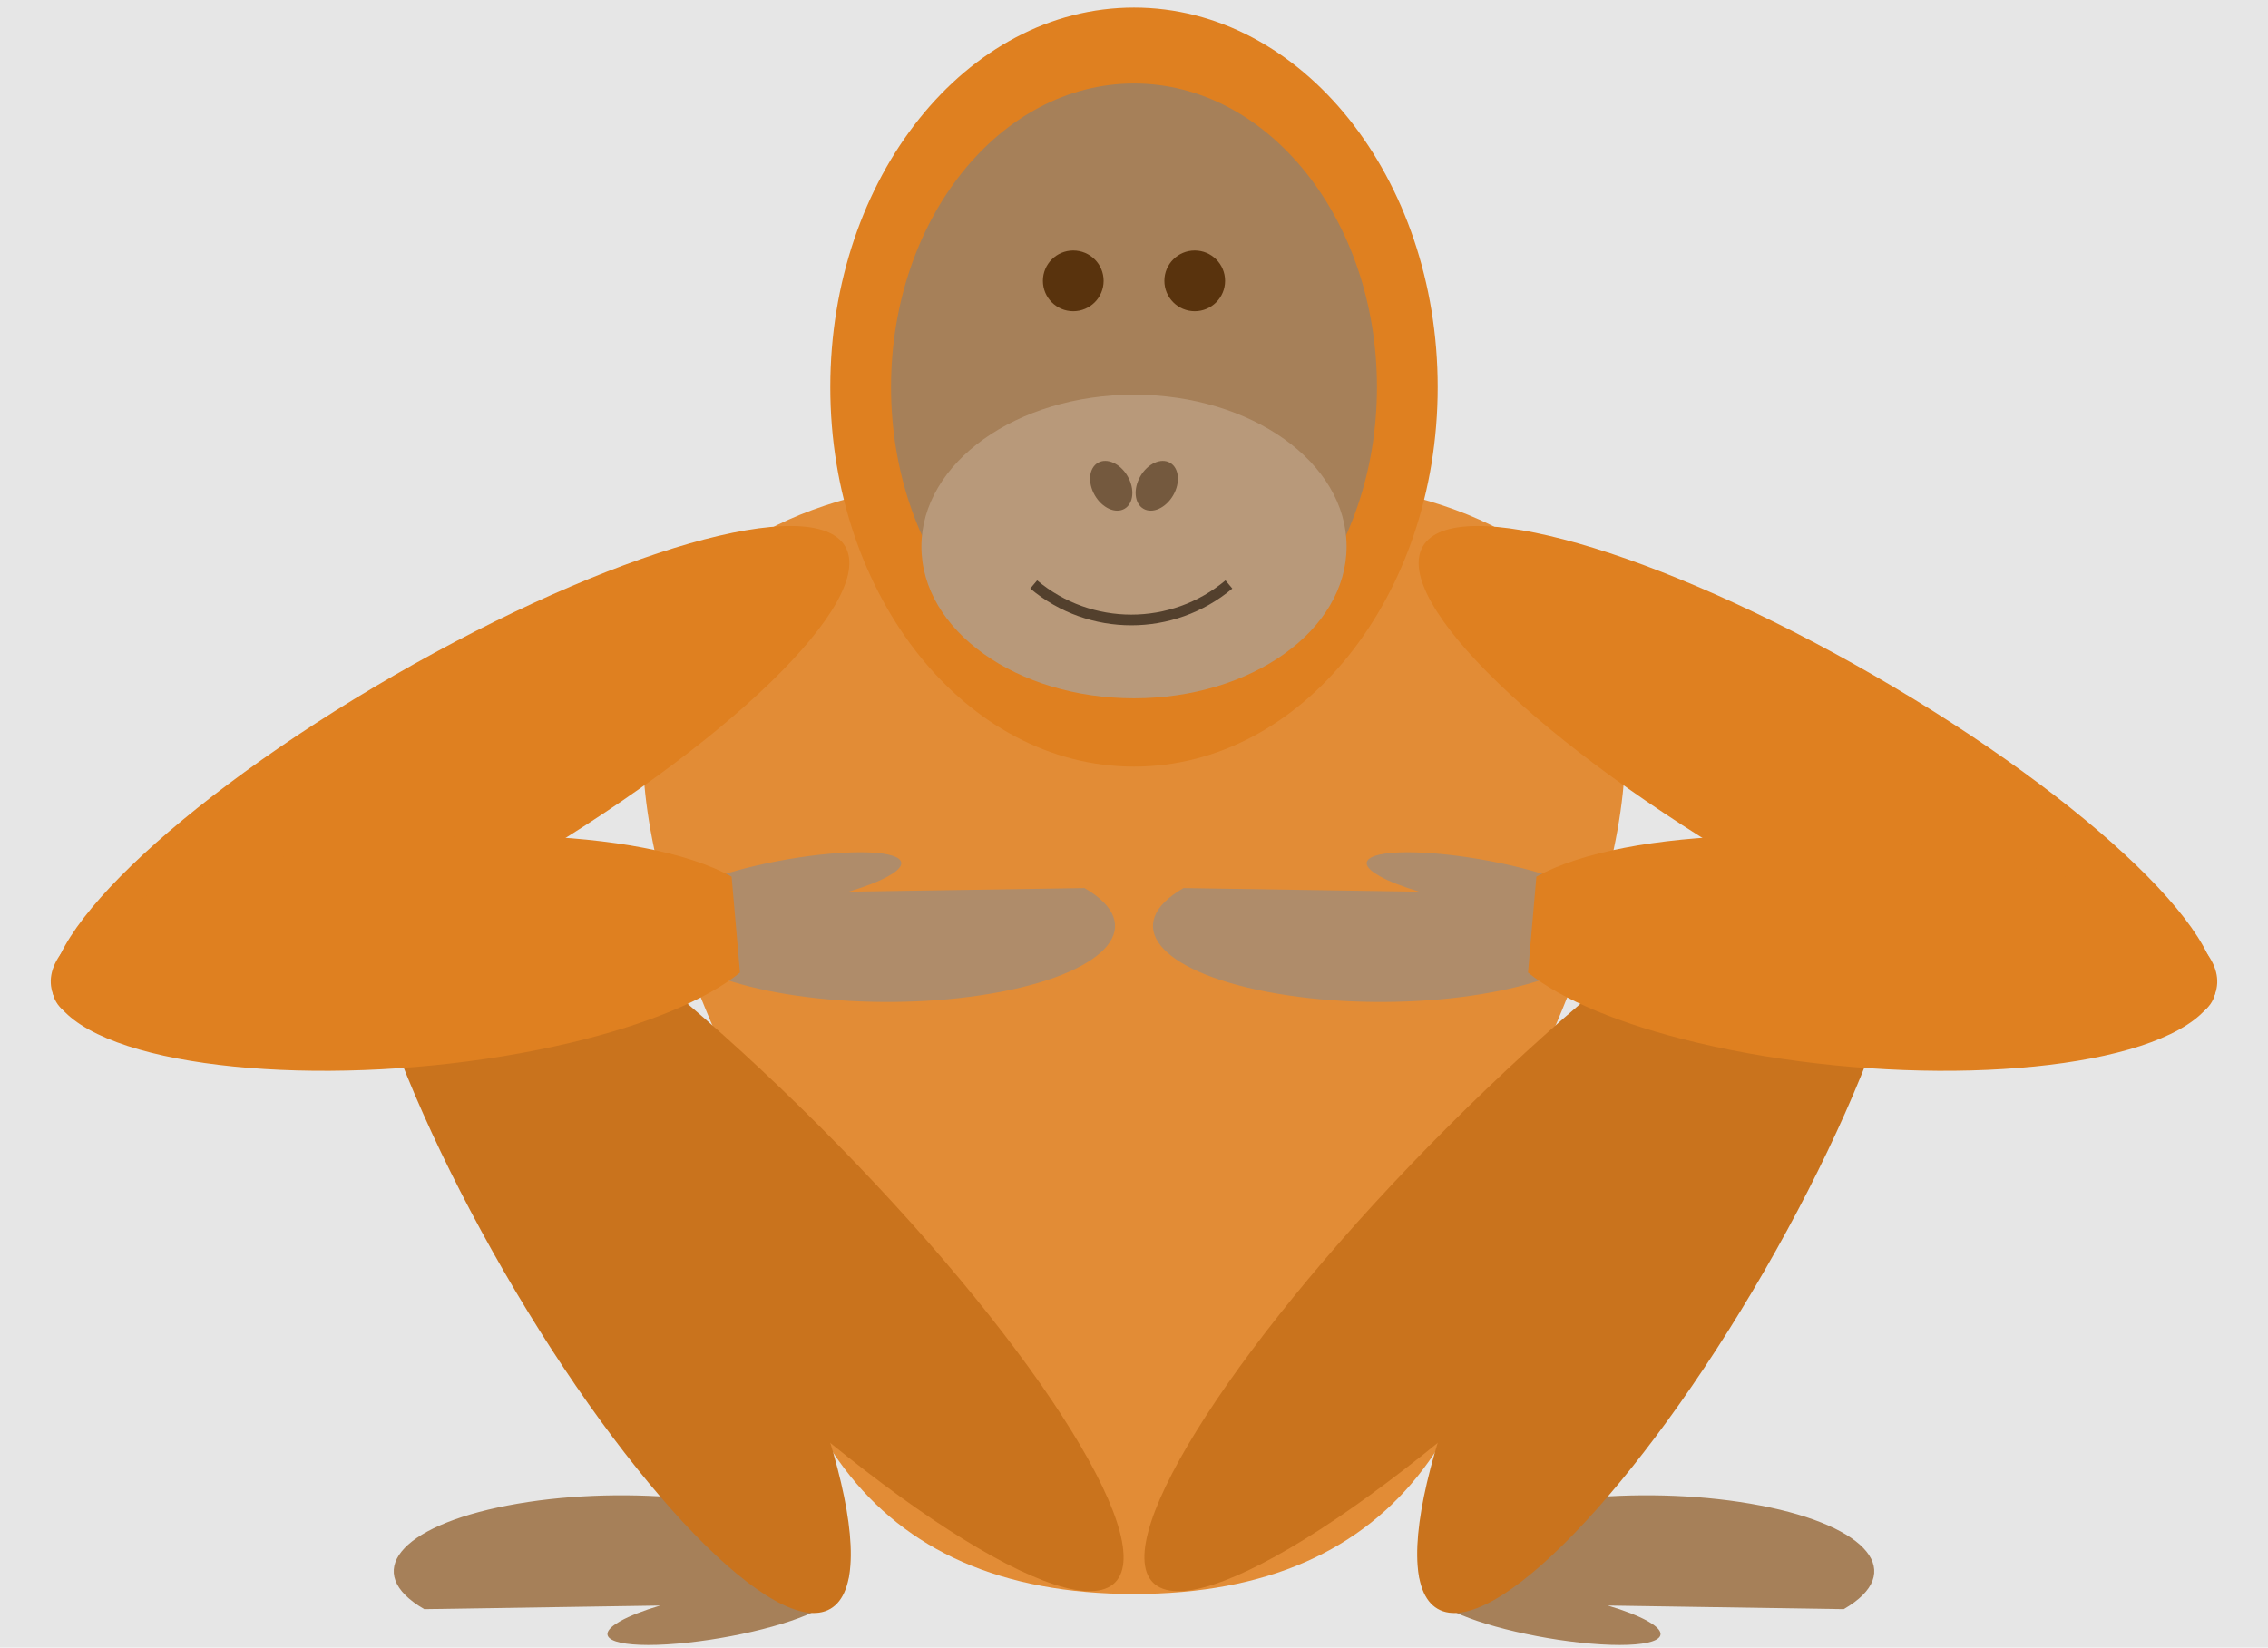
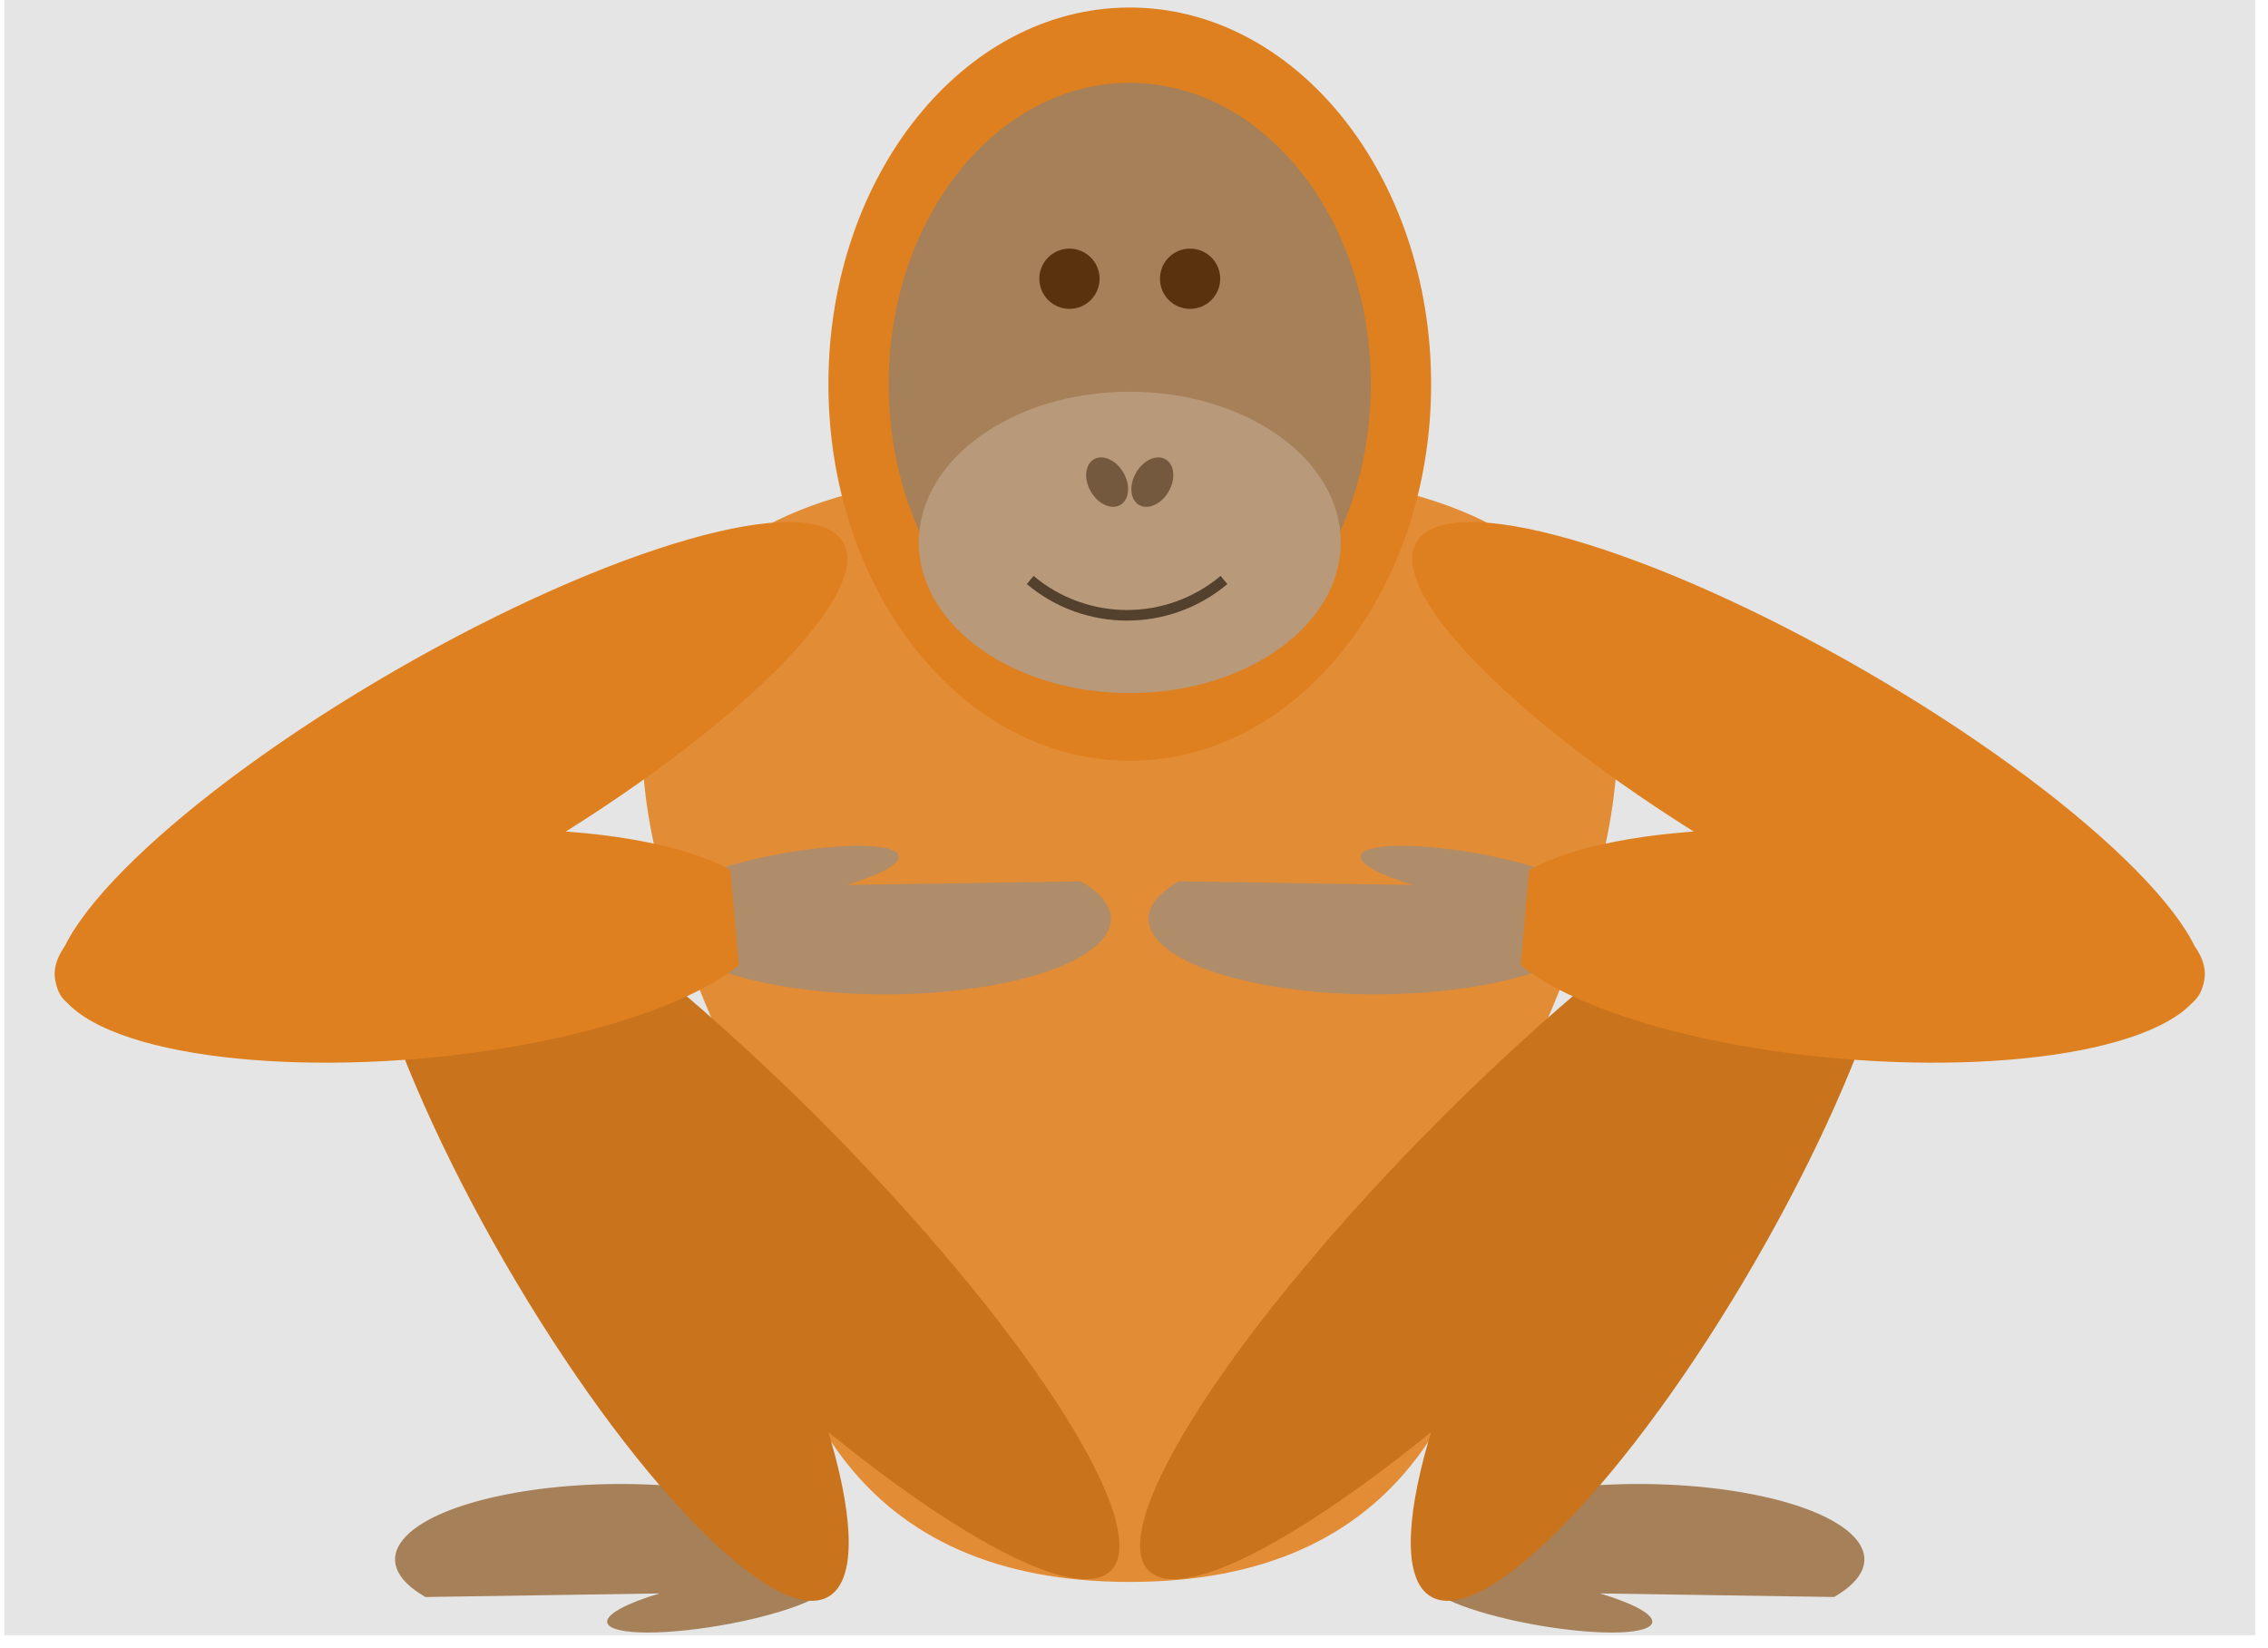
- <svg xmlns="http://www.w3.org/2000/svg" version="1.1" viewBox="0 0 84.68 61.532">
-   <g id="page1">
-     <path d="M0 61.532H84.68V0H0Z" fill="#e6e6e6" />
-     <path d="M56.513 41.669C56.513 53.008 52.262 59.528 42.34 59.528S28.167 53.008 28.167 41.669C16.828 18.992 31.001 17.575 42.34 17.575S67.852 18.992 56.513 41.669Z" fill="#e28c36" />
-     <path d="M53.679 14.457C53.679 6.629 48.602 .283 42.34 .283S31.001 6.629 31.001 14.457S36.078 28.63 42.34 28.63S53.679 22.285 53.679 14.457Z" fill="#df8020" />
-     <path d="M51.411 14.457C51.411 8.195 47.35 3.118 42.34 3.118S33.269 8.195 33.269 14.457C33.269 20.719 37.33 25.795 42.34 25.795S51.411 20.719 51.411 14.457Z" fill="#a68059" />
-     <path d="M41.206 10.488C41.206 9.862 40.698 9.355 40.072 9.355C39.446 9.355 38.939 9.862 38.939 10.488S39.446 11.622 40.072 11.622C40.698 11.622 41.206 11.114 41.206 10.488Z" fill="#59330d" />
-     <path d="M45.741 10.488C45.741 9.862 45.234 9.355 44.608 9.355C43.982 9.355 43.474 9.862 43.474 10.488S43.982 11.622 44.608 11.622C45.234 11.622 45.741 11.114 45.741 10.488Z" fill="#59330d" />
-     <path d="M50.277 20.409C50.277 17.278 46.724 14.74 42.34 14.74S34.403 17.278 34.403 20.409C34.403 23.54 37.956 26.079 42.34 26.079S50.277 23.54 50.277 20.409Z" fill="#b8997a" />
-     <path d="M45.883 21.827C43.776 23.595 40.702 23.595 38.595 21.827" stroke="#53402d" fill="none" stroke-width=".399" stroke-miterlimit="10" />
-     <path d="M42.103 17.787C41.829 17.313 41.332 17.087 40.994 17.282C40.655 17.478 40.602 18.021 40.876 18.496S41.647 19.197 41.986 19.001S42.377 18.262 42.103 17.787Z" fill="#74593e" />
-     <path d="M43.804 18.496C44.078 18.021 44.025 17.478 43.686 17.282C43.348 17.087 42.851 17.313 42.577 17.787C42.303 18.262 42.355 18.805 42.694 19.001S43.53 18.97 43.804 18.496Z" fill="#74593e" />
-     <path d="M68.839 60.095C71.187 58.739 69.793 57.005 65.726 56.223C61.658 55.44 56.457 55.904 54.109 57.26C52.59 58.137 52.59 59.218 54.109 60.095C55.195 60.7 57.731 61.288 59.775 61.41C61.818 61.532 62.595 61.141 61.509 60.536C61.164 60.344 60.654 60.145 60.031 59.96Z" fill="#a68059" />
-     <path d="M15.841 60.095C13.493 58.739 14.887 57.005 18.954 56.223C23.022 55.44 28.223 55.904 30.571 57.26C32.09 58.137 32.09 59.218 30.571 60.095C29.485 60.7 26.949 61.288 24.905 61.41C22.862 61.532 22.085 61.141 23.171 60.536C23.516 60.344 24.026 60.145 24.649 59.96Z" fill="#a68059" />
-     <path d="M60.087 48.078C67.836 40.329 72.772 32.701 71.111 31.041C69.451 29.38 61.823 34.316 54.074 42.065C46.325 49.814 41.389 57.442 43.05 59.102C44.71 60.763 52.338 55.827 60.087 48.078Z" fill="#c9731d" />
-     <path d="M65.865 47.481C70.562 39.346 72.72 31.799 70.687 30.625C68.653 29.451 63.197 35.094 58.5 43.229C53.804 51.364 51.645 58.91 53.679 60.084C55.712 61.258 61.168 55.616 65.865 47.481Z" fill="#c9731d" />
-     <path d="M30.606 42.065C22.857 34.316 15.229 29.38 13.569 31.041C11.908 32.701 16.844 40.329 24.593 48.078C32.342 55.827 39.97 60.763 41.63 59.102C43.291 57.442 38.355 49.814 30.606 42.065Z" fill="#c9731d" />
-     <path d="M26.18 43.229C21.483 35.094 16.027 29.451 13.993 30.625C11.96 31.799 14.118 39.346 18.815 47.481C23.512 55.616 28.968 61.258 31.001 60.084C33.035 58.91 30.876 51.364 26.18 43.229Z" fill="#c9731d" />
-     <path d="M18.954 32.596C27.089 27.899 32.732 22.443 31.558 20.409C30.384 18.376 22.837 20.535 14.702 25.231C6.567 29.928 .924 35.384 2.098 37.418C3.273 39.451 10.819 37.292 18.954 32.596Z" fill="#df8020" />
-     <path d="M40.492 33.165C42.84 34.521 41.446 36.255 37.379 37.038C33.312 37.821 28.11 37.356 25.762 36C24.243 35.123 24.243 34.042 25.762 33.165C26.848 32.561 29.385 31.972 31.428 31.85S34.248 32.12 33.162 32.724C32.818 32.916 32.307 33.115 31.684 33.301Z" fill="#af8c6a" />
-     <path d="M27.316 32.74C24 30.894 15.939 30.675 9.311 32.251C2.684 33.827-0 36.601 3.316 38.448C6.632 40.294 14.693 40.513 21.321 38.937C24.142 38.266 26.376 37.339 27.629 36.32Z" fill="#df8020" />
-     <path d="M69.978 25.231C61.843 20.535 54.296 18.376 53.122 20.409C51.948 22.443 57.591 27.899 65.726 32.596C73.861 37.292 81.407 39.451 82.582 37.418C83.756 35.384 78.113 29.928 69.978 25.231Z" fill="#df8020" />
-     <path d="M44.188 33.165C41.84 34.521 43.234 36.255 47.301 37.038C51.368 37.821 56.569 37.356 58.918 36C60.437 35.123 60.437 34.042 58.918 33.165C57.832 32.561 55.295 31.972 53.252 31.85S50.432 32.12 51.518 32.724C51.862 32.916 52.373 33.115 52.996 33.301Z" fill="#af8c6a" />
-     <path d="M57.364 32.74C60.68 30.894 68.741 30.675 75.369 32.251C81.996 33.827 84.68 36.601 81.364 38.448C78.048 40.294 69.987 40.513 63.359 38.937C60.538 38.266 58.304 37.339 57.051 36.32Z" fill="#df8020" />
+ <svg xmlns="http://www.w3.org/2000/svg" width="84.68" height="61.532" viewBox="0 0 84.68 61.532">
+   <defs>
+     <clipPath id="clip-0">
+       <path clip-rule="nonzero" d="M 0.16 0 L 84.203 0 L 84.203 61.066 L 0.16 61.066 Z M 0.16 0 " />
+     </clipPath>
+   </defs>
+   <g clip-path="url(#clip-0)">
+     <path fill-rule="nonzero" fill="rgb(89.999%, 89.999%, 89.999%)" fill-opacity="1" d="M 0.16 61.066 L 84.203 61.066 L 84.203 0 L 0.16 0 Z M 0.16 61.066 " />
  </g>
+   <path fill-rule="nonzero" fill="rgb(88.75%, 54.999%, 21.249%)" fill-opacity="1" d="M 56.246 41.355 C 56.246 52.609 52.027 59.078 42.18 59.078 C 32.336 59.078 28.113 52.609 28.113 41.355 C 16.863 18.848 30.93 17.441 42.18 17.441 C 53.434 17.441 67.5 18.848 56.246 41.355 Z M 56.246 41.355 " />
+   <path fill-rule="nonzero" fill="rgb(87.5%, 50%, 12.5%)" fill-opacity="1" d="M 53.434 14.348 C 53.434 6.578 48.395 0.281 42.18 0.281 C 35.965 0.281 30.93 6.578 30.93 14.348 C 30.93 22.117 35.965 28.414 42.18 28.414 C 48.395 28.414 53.434 22.117 53.434 14.348 Z M 53.434 14.348 " />
+   <path fill-rule="nonzero" fill="rgb(64.999%, 50%, 34.999%)" fill-opacity="1" d="M 51.184 14.348 C 51.184 8.133 47.152 3.094 42.18 3.094 C 37.211 3.094 33.18 8.133 33.18 14.348 C 33.18 20.562 37.211 25.602 42.18 25.602 C 47.152 25.602 51.184 20.562 51.184 14.348 Z M 51.184 14.348 " />
+   <path fill-rule="nonzero" fill="rgb(34.999%, 20%, 4.999%)" fill-opacity="1" d="M 41.055 10.41 C 41.055 9.789 40.551 9.285 39.93 9.285 C 39.309 9.285 38.805 9.789 38.805 10.41 C 38.805 11.031 39.309 11.535 39.93 11.535 C 40.551 11.535 41.055 11.031 41.055 10.41 Z M 41.055 10.41 " />
+   <path fill-rule="nonzero" fill="rgb(34.999%, 20%, 4.999%)" fill-opacity="1" d="M 45.559 10.41 C 45.559 9.789 45.055 9.285 44.434 9.285 C 43.809 9.285 43.309 9.789 43.309 10.41 C 43.309 11.031 43.809 11.535 44.434 11.535 C 45.055 11.535 45.559 11.031 45.559 10.41 Z M 45.559 10.41 " />
+   <path fill-rule="nonzero" fill="rgb(71.999%, 59.999%, 48%)" fill-opacity="1" d="M 50.059 20.254 C 50.059 17.148 46.531 14.629 42.18 14.629 C 37.832 14.629 34.305 17.148 34.305 20.254 C 34.305 23.363 37.832 25.883 42.18 25.883 C 46.531 25.883 50.059 23.363 50.059 20.254 Z M 50.059 20.254 " />
+   <path fill="none" stroke-width="0.399" stroke-linecap="butt" stroke-linejoin="miter" stroke="rgb(32.5%, 25%, 17.499%)" stroke-opacity="1" stroke-miterlimit="10" d="M 3.545 42.522 C 1.435 40.751 -1.639 40.751 -3.745 42.522 " transform="matrix(0.992452, 0, 0, -0.992452, 42.18121, 63.86128)" />
+   <path fill-rule="nonzero" fill="rgb(45.499%, 34.999%, 24.5%)" fill-opacity="1" d="M 41.945 17.652 C 41.676 17.184 41.18 16.957 40.844 17.152 C 40.508 17.348 40.457 17.887 40.727 18.355 C 41 18.828 41.492 19.051 41.828 18.859 C 42.164 18.664 42.219 18.125 41.945 17.652 Z M 41.945 17.652 " />
+   <path fill-rule="nonzero" fill="rgb(45.499%, 34.999%, 24.5%)" fill-opacity="1" d="M 43.633 18.355 C 43.906 17.887 43.855 17.348 43.516 17.152 C 43.18 16.957 42.688 17.184 42.418 17.652 C 42.145 18.125 42.195 18.664 42.531 18.859 C 42.867 19.051 43.363 18.828 43.633 18.355 Z M 43.633 18.355 " />
+   <path fill-rule="nonzero" fill="rgb(64.999%, 50%, 34.999%)" fill-opacity="1" d="M 68.48 59.641 C 70.809 58.297 69.426 56.574 65.391 55.797 C 61.355 55.02 56.191 55.484 53.863 56.828 C 52.355 57.699 52.355 58.77 53.863 59.641 C 54.938 60.242 57.457 60.824 59.484 60.945 C 61.512 61.066 62.281 60.68 61.207 60.078 C 60.863 59.891 60.355 59.691 59.738 59.508 Z M 68.48 59.641 " />
+   <path fill-rule="nonzero" fill="rgb(64.999%, 50%, 34.999%)" fill-opacity="1" d="M 15.883 59.641 C 13.551 58.297 14.934 56.574 18.973 55.797 C 23.008 55.02 28.172 55.484 30.5 56.828 C 32.008 57.699 32.008 58.77 30.5 59.641 C 29.422 60.242 26.906 60.824 24.879 60.945 C 22.852 61.066 22.078 60.68 23.156 60.078 C 23.5 59.891 24.004 59.691 24.625 59.508 Z M 15.883 59.641 " />
+   <path fill-rule="nonzero" fill="rgb(78.749%, 45%, 11.249%)" fill-opacity="1" d="M 59.793 47.715 C 67.484 40.023 72.383 32.453 70.734 30.805 C 69.086 29.16 61.516 34.059 53.828 41.746 C 46.137 49.438 41.238 57.008 42.887 58.656 C 44.535 60.305 52.105 55.406 59.793 47.715 Z M 59.793 47.715 " />
+   <path fill-rule="nonzero" fill="rgb(78.749%, 45%, 11.249%)" fill-opacity="1" d="M 65.527 47.121 C 70.191 39.047 72.332 31.559 70.312 30.395 C 68.297 29.23 62.883 34.828 58.219 42.902 C 53.559 50.977 51.414 58.465 53.434 59.629 C 55.453 60.797 60.867 55.195 65.527 47.121 Z M 65.527 47.121 " />
+   <path fill-rule="nonzero" fill="rgb(78.749%, 45%, 11.249%)" fill-opacity="1" d="M 30.535 41.746 C 22.844 34.059 15.273 29.16 13.629 30.805 C 11.98 32.453 16.879 40.023 24.566 47.715 C 32.258 55.406 39.828 60.305 41.477 58.656 C 43.125 57.008 38.227 49.438 30.535 41.746 Z M 30.535 41.746 " />
+   <path fill-rule="nonzero" fill="rgb(78.749%, 45%, 11.249%)" fill-opacity="1" d="M 26.145 42.902 C 21.48 34.828 16.066 29.23 14.047 30.395 C 12.031 31.559 14.172 39.047 18.832 47.121 C 23.496 55.195 28.91 60.797 30.93 59.629 C 32.945 58.465 30.805 50.977 26.145 42.902 Z M 26.145 42.902 " />
+   <path fill-rule="nonzero" fill="rgb(87.5%, 50%, 12.5%)" fill-opacity="1" d="M 18.973 32.352 C 27.047 27.688 32.645 22.273 31.48 20.254 C 30.316 18.238 22.824 20.379 14.754 25.039 C 6.68 29.703 1.078 35.117 2.242 37.137 C 3.41 39.152 10.898 37.012 18.973 32.352 Z M 18.973 32.352 " />
+   <path fill-rule="nonzero" fill="rgb(68.5%, 54.999%, 41.501%)" fill-opacity="1" d="M 40.348 32.914 C 42.676 34.262 41.293 35.98 37.258 36.758 C 33.223 37.535 28.059 37.074 25.73 35.727 C 24.223 34.859 24.223 33.785 25.73 32.914 C 26.805 32.316 29.324 31.73 31.352 31.609 C 33.379 31.488 34.148 31.879 33.074 32.477 C 32.73 32.668 32.223 32.863 31.605 33.051 Z M 40.348 32.914 " />
+   <path fill-rule="nonzero" fill="rgb(87.5%, 50%, 12.5%)" fill-opacity="1" d="M 27.27 32.492 C 23.98 30.66 15.98 30.445 9.402 32.008 C 2.824 33.57 0.16 36.324 3.453 38.156 C 6.742 39.988 14.742 40.207 21.32 38.645 C 24.121 37.977 26.336 37.059 27.582 36.047 Z M 27.27 32.492 " />
+   <path fill-rule="nonzero" fill="rgb(87.5%, 50%, 12.5%)" fill-opacity="1" d="M 69.609 25.039 C 61.535 20.379 54.047 18.238 52.883 20.254 C 51.719 22.273 57.316 27.688 65.391 32.352 C 73.465 37.012 80.953 39.152 82.117 37.137 C 83.285 35.117 77.684 29.703 69.609 25.039 Z M 69.609 25.039 " />
+   <path fill-rule="nonzero" fill="rgb(68.5%, 54.999%, 41.501%)" fill-opacity="1" d="M 44.016 32.914 C 41.684 34.262 43.066 35.98 47.105 36.758 C 51.141 37.535 56.305 37.074 58.633 35.727 C 60.141 34.859 60.141 33.785 58.633 32.914 C 57.555 32.316 55.039 31.73 53.012 31.609 C 50.984 31.488 50.211 31.879 51.289 32.477 C 51.633 32.668 52.137 32.863 52.758 33.051 Z M 44.016 32.914 " />
+   <path fill-rule="nonzero" fill="rgb(87.5%, 50%, 12.5%)" fill-opacity="1" d="M 57.09 32.492 C 60.383 30.66 68.383 30.445 74.961 32.008 C 81.539 33.57 84.203 36.324 80.91 38.156 C 77.621 39.988 69.621 40.207 63.043 38.645 C 60.242 37.977 58.023 37.059 56.781 36.047 Z M 57.09 32.492 " />
</svg>
